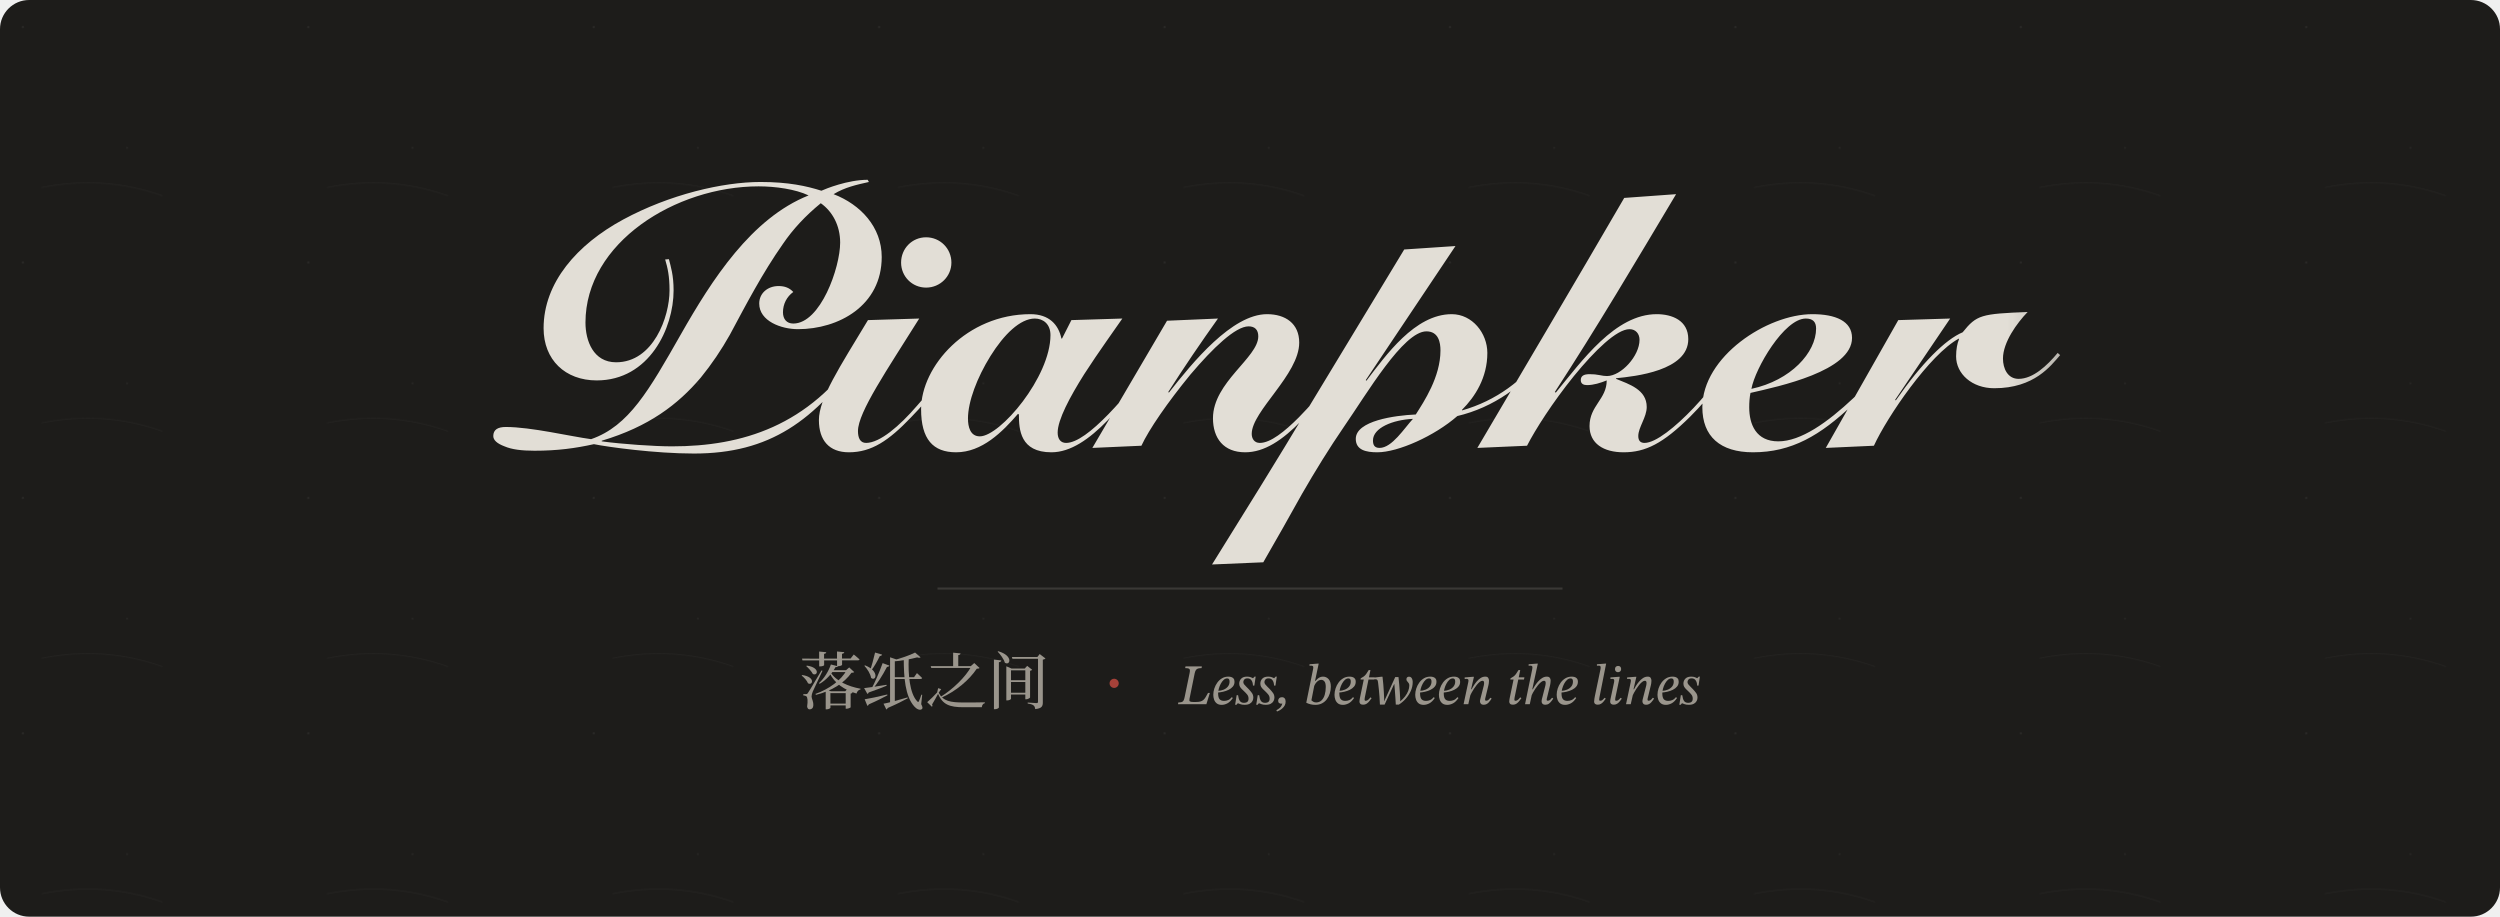
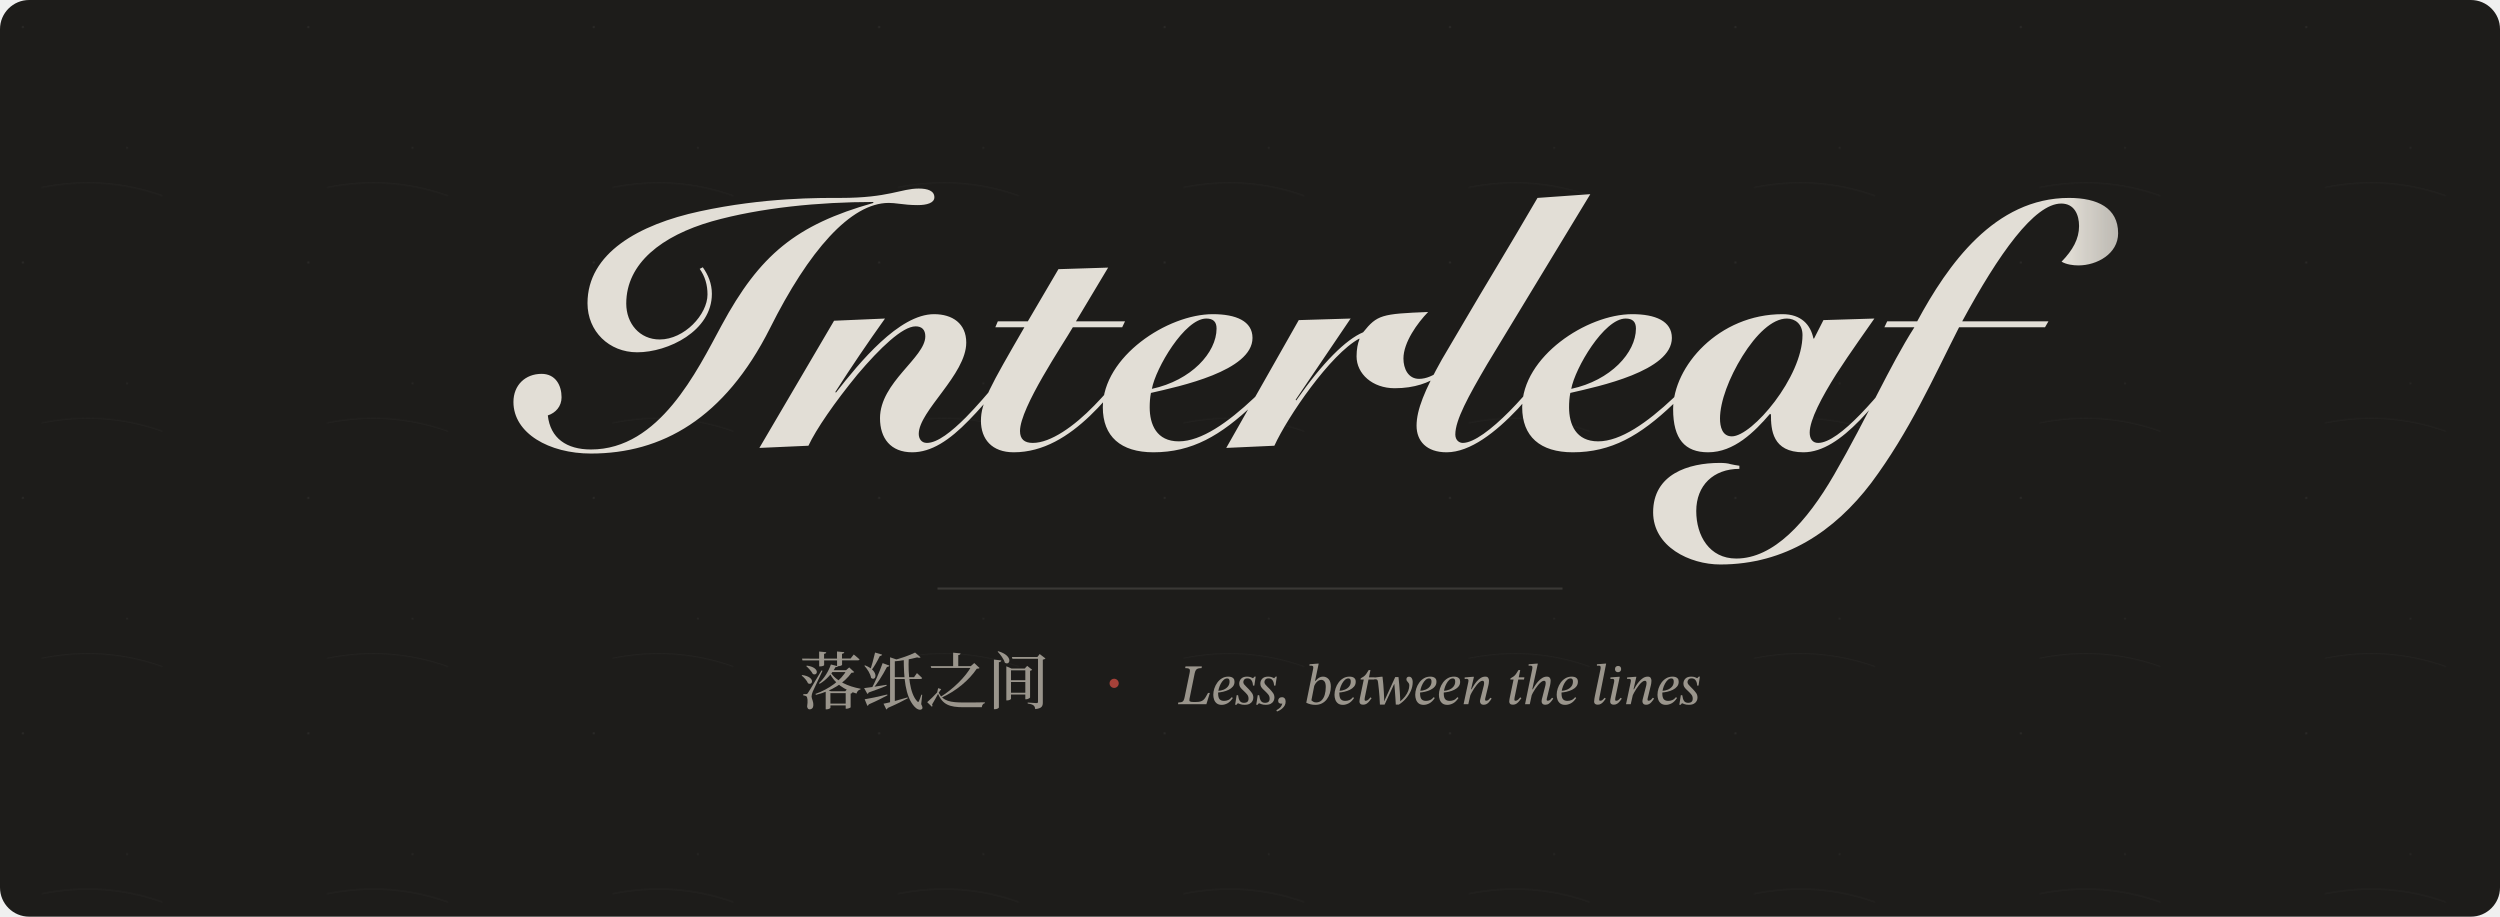
- <svg xmlns="http://www.w3.org/2000/svg" viewBox="0 0 1200 440" width="1200" height="440" role="img" aria-label="Pianpker · 落纸之间 · Less, between the lines">
+ <svg xmlns="http://www.w3.org/2000/svg" viewBox="0 0 1200 440" width="1200" height="440" role="img" aria-label="Interleaf · 落纸之间 · Less, between the lines">
  <style>
    .write { animation: write 1.6s cubic-bezier(0.45, 0.05, 0.25, 1) 0.2s both; }
-     @keyframes write { from { transform: translateX(-898px); } }
+     @keyframes write { from { transform: translateX(-917px); } }
    .hair { transform-origin: 600.0px 0; animation: hair 1s cubic-bezier(0.22, 1, 0.36, 1) 1.2s both; }
    @keyframes hair { from { transform: scaleX(0); } }
    .sub { animation: rise 1s cubic-bezier(0.22, 1, 0.36, 1) 1.5s both; }
    @keyframes rise { from { opacity: 0; transform: translateY(6px); } }
    .stamp { transform-box: fill-box; transform-origin: center; animation: stamp 0.9s cubic-bezier(0.22, 1, 0.36, 1) 1.75s both; }
    @keyframes stamp {
      0% { opacity: 0; transform: scale(1.4) rotate(-8deg); }
      45% { opacity: 1; transform: scale(0.95) rotate(-3deg); }
      100% { opacity: 1; transform: scale(1) rotate(-3deg); }
    }
    @media (prefers-reduced-motion: reduce) {
      .write, .hair, .sub { animation: none; }
      .stamp { animation: none; transform: rotate(-3deg); }
    }
  </style>
  <defs>
    <linearGradient id="edge" x1="0" x2="1">
      <stop offset="0.86" stop-color="#fff" />
      <stop offset="1" stop-color="#fff" stop-opacity="0" />
    </linearGradient>
    <mask id="reveal" maskUnits="userSpaceOnUse" x="0" y="0" width="1200" height="440">
-       <rect class="write" x="191" y="0" width="898" height="440" fill="url(#edge)" />
+       <rect class="write" x="200" y="0" width="917" height="440" fill="url(#edge)" />
    </mask>
    <pattern id="washi" width="137" height="113" patternUnits="userSpaceOnUse">
      <circle cx="11" cy="13" r="0.6" fill="#ffffff" opacity="0.05" />
      <circle cx="61" cy="71" r="0.5" fill="#ffffff" opacity="0.04" />
      <path d="M20 90 q30 -6 58 4" stroke="#ffffff" stroke-width="0.4" fill="none" opacity="0.035" />
    </pattern>
  </defs>
  <rect width="1200" height="440" rx="14" fill="#1d1c1a" />
  <rect width="1200" height="440" fill="url(#washi)" />
-   <path d="M417.075 87.35 416.475 86.3C406.875 86.3 396.225 90.65 394.275 91.55C387.225 89.3 378.525 87.35 365.025 87.35C346.875 87.35 321.375 93.35 299.175 105.35C276.975 117.35 260.925 135.65 260.925 157.55C260.925 172.7 271.275 182.6 286.425 182.6C311.625 182.6 323.325 157.55 323.325 139.4C323.325 132.05 321.975 128.0 321.075 124.4L319.275 124.55C320.475 128.6 321.375 132.5 321.375 139.4C321.375 152.15 313.575 173.9 295.725 173.9C284.775 173.9 281.025 163.55 281.025 154.85C281.025 116.45 324.375 89.45 364.125 89.45C372.225 89.45 381.825 90.8 388.125 93.8C360.675 104.75 341.775 134.15 326.775 160.55C311.475 187.4 301.875 204.5 283.725 210.8C273.675 209.45 254.925 204.95 242.775 204.95C238.875 204.95 236.775 206.3 236.775 209.3C236.775 211.25 238.575 212.9 242.175 214.25C245.625 215.75 250.425 216.35 256.575 216.35C267.675 216.35 276.225 215.15 285.075 213.2C291.675 214.55 314.475 217.7 333.075 217.7C369.375 217.7 391.125 202.25 413.925 169.85L412.425 168.95C388.275 204.5 356.175 214.25 322.575 214.25C314.175 214.25 298.725 213.2 288.825 211.85V211.55C311.475 204.8 325.425 194.15 336.375 181.25C341.625 174.8 346.275 167.9 350.325 160.7C358.125 146.15 365.925 131.15 375.825 117.05C380.625 110.0 386.625 103.55 393.975 97.55C399.525 101.45 403.275 108.2 403.275 116.45C403.275 128.45 393.825 155.3 380.775 155.3C377.625 155.3 375.825 153.2 375.825 149.9C375.825 146.0 377.625 142.4 380.775 140.15C378.975 138.2 376.725 137.3 373.725 137.3C368.475 137.3 364.425 140.75 364.425 145.7C364.425 154.1 374.925 158.0 383.025 158.0C402.525 158.0 423.225 146.75 423.225 123.35C423.225 108.95 413.025 98.15 400.125 93.2C405.525 89.9 411.075 88.7 417.075 87.35ZM441.225 152.9 416.625 153.65C402.975 176.3 393.075 191.3 393.075 201.65C393.075 211.4 398.025 217.1 407.475 217.1C418.425 217.1 426.675 211.4 437.175 200.45C447.525 189.95 455.925 177.8 461.475 170.0L460.125 169.4C454.875 176.6 449.925 183.8 440.175 194.75C431.775 204.5 422.325 212.6 415.725 212.6C412.875 212.6 411.825 210.2 411.825 206.9C411.825 197.9 425.925 177.35 441.225 152.9ZM432.525 126.05C432.525 132.65 437.775 138.05 444.525 138.05C451.275 138.05 456.675 132.65 456.675 126.05C456.675 119.3 451.275 113.9 444.525 113.9C437.775 113.9 432.525 119.3 432.525 126.05ZM538.725 152.9 514.275 153.65 509.775 162.5H509.475C508.125 155.9 503.625 150.8 494.625 150.8C464.025 150.8 442.125 175.85 442.125 196.4C442.125 210.8 447.825 217.1 458.925 217.1C471.375 217.1 481.125 207.35 488.625 198.65L489.075 198.95C489.075 206.15 489.675 217.1 504.675 217.1C523.125 217.1 540.675 191.75 557.175 170.6L556.125 170.0C540.825 190.1 521.925 212.6 511.725 212.6C509.175 212.6 507.675 210.8 507.675 207.65C507.675 201.5 513.525 190.55 520.425 179.6C527.175 169.1 536.175 156.65 538.725 152.9ZM470.325 209.45C465.675 209.45 464.625 204.8 464.625 200.9C464.625 192.8 468.975 181.25 475.425 170.9C481.875 160.55 489.675 152.9 496.725 152.9C500.625 152.9 504.225 155.45 504.225 160.85C504.225 180.95 480.075 209.45 470.325 209.45ZM524.325 215.0 547.875 213.95C551.475 206.15 560.475 193.1 571.425 179.75C582.225 167.0 593.025 156.65 599.325 156.65C602.325 156.65 603.975 158.3 603.975 161.45C603.975 171.65 582.225 183.5 582.225 200.75C582.225 210.35 587.325 217.1 597.675 217.1C606.825 217.1 615.525 211.4 624.975 201.65C633.975 192.5 643.125 180.8 650.775 170.45L649.275 169.7C645.525 174.8 633.525 190.1 623.475 200.3C616.575 207.2 609.825 212.6 604.725 212.6C602.025 212.6 600.825 210.5 600.825 208.25C600.825 197.3 623.625 179.75 623.625 164.45C623.625 155.3 617.025 150.8 608.175 150.8C591.375 150.8 572.475 173.9 561.075 188.45L560.775 188.15C568.425 176.15 576.375 164.45 584.625 152.9L560.175 153.95ZM698.625 118.1 674.025 119.75 627.975 195.8C612.975 220.85 597.375 245.9 581.775 270.95L606.375 269.9C612.675 258.95 618.825 248.15 624.975 237.05C631.275 226.1 638.025 215.15 645.225 204.65C656.025 189.05 673.575 159.05 684.675 159.05C690.525 159.05 691.425 164.45 691.425 168.2C691.425 180.95 683.475 192.8 679.575 198.95C669.525 199.4 650.775 201.95 650.775 210.65C650.775 216.05 655.725 217.1 661.125 217.1C671.025 217.1 688.575 209.3 699.525 199.7C716.625 195.65 731.925 185.15 742.875 170.0L741.525 169.1C730.875 182.75 718.125 192.35 701.775 197.0V196.7C708.075 190.4 713.925 181.25 713.925 169.4C713.925 159.95 706.725 150.8 696.825 150.8C679.125 150.8 665.175 170.6 655.875 182.75L655.575 182.45ZM659.025 211.4C659.025 205.4 668.475 201.5 678.225 201.05C674.025 205.55 668.175 215.0 662.175 215.0C659.475 215.0 659.025 213.2 659.025 211.4ZM709.125 215.0 732.975 213.95C736.875 206.3 745.275 193.1 755.475 180.5C765.525 168.2 776.025 158.0 782.175 158.0C785.175 158.0 786.975 160.25 786.975 163.1C786.975 170.9 778.125 180.5 771.375 180.5C770.325 180.5 769.125 180.35 767.775 180.05C766.425 179.75 764.775 179.6 762.975 179.6C760.125 179.6 758.775 180.5 758.775 182.45C758.775 184.25 760.125 184.85 761.775 184.85C764.925 184.85 768.225 183.8 771.225 182.6C771.225 191.6 762.975 194.75 762.975 204.5C762.975 212.9 769.725 217.1 779.325 217.1C789.825 217.1 798.225 212.9 811.275 200.0C821.475 189.8 829.875 178.4 835.425 170.3L833.775 169.7C829.725 175.85 821.775 186.35 812.925 195.8C804.225 204.95 794.775 212.6 789.375 212.6C787.425 212.6 786.375 211.55 786.375 209.3C786.375 205.1 790.425 200.3 790.425 195.35C790.425 186.95 781.875 184.4 775.725 181.85V181.55C784.875 180.65 810.375 177.95 810.375 162.8C810.375 153.8 802.575 150.8 795.225 150.8C775.275 150.8 759.375 173.15 746.775 188.45L746.325 188.15C766.275 157.55 785.175 125.6 804.525 93.2L779.625 95.0C756.075 135.5 732.675 174.95 709.125 215.0ZM909.675 170.6 908.025 169.7C903.975 175.7 897.825 183.2 889.725 191.0C877.125 202.85 864.375 211.85 853.575 211.85C842.925 211.85 839.625 203.75 839.625 195.5C839.625 193.25 839.775 190.85 840.225 188.6C853.875 185.45 888.975 178.1 888.975 162.2C888.975 154.1 881.025 150.8 869.925 150.8C848.175 150.8 817.125 171.2 817.125 195.5C817.125 209.45 825.675 217.1 841.425 217.1C859.875 217.1 873.675 209.15 889.575 194.0C897.825 185.9 904.275 178.25 909.675 170.6ZM871.725 157.7C871.725 169.25 859.575 182.6 840.675 186.65C842.475 176.75 856.425 152.9 866.775 152.9C870.075 152.9 871.725 154.4 871.725 157.7ZM876.375 215.0 899.475 213.95C905.775 200.15 926.325 170.0 940.275 162.5V162.95C939.525 164.75 938.925 167.6 938.925 171.05C938.925 179.45 946.575 186.35 957.225 186.35C976.575 186.35 984.375 175.55 988.875 170.45L987.675 169.4C982.575 175.55 975.825 181.85 968.925 181.85C963.675 181.85 961.425 176.9 961.425 172.1C961.425 164.3 968.175 155.0 973.275 149.75C950.925 150.65 948.825 151.1 942.075 159.5C933.825 162.95 922.575 174.05 909.975 192.2L909.675 191.9L936.075 152.9L911.175 153.65Z" fill="#e2ded6" mask="url(#reveal)" />
+   <path d="M337.35 128.3L335.85 129.05C338.4 132.65 339.6 136.7 339.6 141.35C339.6 150.95 328.5 162.95 316.65 162.95C307.05 162.95 300.6 155.3 300.6 145.7C300.6 126.35 317.7 113.15 341.7 106.25C365.1 99.65 393.45 96.95 419.1 96.95L419.25 97.4C382.05 107.9 364.65 122.3 346.35 156.2C334.5 178.1 316.5 215.75 283.65 215.75C271.95 215.75 264.15 210.35 262.95 199.4C266.7 198.2 269.55 195.05 269.55 190.7C269.55 185 266.7 179.45 259.95 179.45C252.15 179.45 246.45 184.85 246.45 192.95C246.45 207.95 263.55 217.7 283.65 217.7C317.55 217.7 347.7 201.05 369.6 157.55C388.2 120.35 408.3 97.4 426.6 97.4C427.95 97.4 429.75 97.55 432 97.85C434.25 98.15 437.1 98.45 440.55 98.45C444.9 98.45 448.5 97.4 448.5 94.7C448.5 91.55 445.2 90.5 441 90.5C432.45 90.5 426.6 95 403.5 95C393.75 95 366.9 94.7 335.85 101.45C306.6 107.75 282 121.55 282 145.55C282 159.05 292.35 169.1 305.85 169.1C320.7 169.1 341.7 158.9 341.7 141.05C341.7 136.1 339.9 131.9 337.35 128.3ZM364.5 215L388.05 213.95C391.65 206.15 400.65 193.1 411.6 179.75C422.4 167 433.2 156.65 439.5 156.65C442.5 156.65 444.15 158.3 444.15 161.45C444.15 171.65 422.4 183.5 422.4 200.75C422.4 210.35 427.5 217.1 437.85 217.1C447 217.1 455.7 211.4 465.15 201.65C474.15 192.5 483.3 180.8 490.95 170.45L489.45 169.7C485.7 174.8 473.7 190.1 463.65 200.3C456.75 207.2 450 212.6 444.9 212.6C442.2 212.6 441 210.5 441 208.25C441 197.3 463.8 179.75 463.8 164.45C463.8 155.3 457.2 150.8 448.35 150.8C431.55 150.8 412.65 173.9 401.25 188.45L400.95 188.15C408.6 176.15 416.55 164.45 424.8 152.9L400.35 153.95ZM477.75 157.1L491.7 157.1C475.2 185.6 470.85 193.25 470.85 201.95C470.85 210.8 476.1 217.1 486.6 217.1C515.1 217.1 534.9 186.2 548.7 169.85L547.35 169.1C543 174.5 534.6 185 525.3 194.6C515.55 204.65 504.3 212.6 495.75 212.6C491.7 212.6 489.6 210.8 489.6 206.9C489.6 195.65 510.3 165.2 514.95 157.1L538.65 157.1L540 154.25L516.45 154.25L531.9 128.45L508.05 129.2L493.35 154.25L478.95 154.25ZM621.9 170.6L620.25 169.7C616.2 175.7 610.05 183.2 601.95 191C589.35 202.85 576.6 211.85 565.8 211.85C555.15 211.85 551.85 203.75 551.85 195.5C551.85 193.25 552 190.85 552.45 188.6C566.1 185.45 601.2 178.1 601.2 162.2C601.2 154.1 593.25 150.8 582.15 150.8C560.4 150.8 529.35 171.2 529.35 195.5C529.35 209.45 537.9 217.1 553.65 217.1C572.1 217.1 585.9 209.15 601.8 194C610.05 185.9 616.5 178.25 621.9 170.6ZM583.95 157.7C583.95 169.25 571.8 182.6 552.9 186.65C554.7 176.75 568.65 152.9 579 152.9C582.3 152.9 583.95 154.4 583.95 157.7ZM588.6 215L611.7 213.95C618 200.15 638.55 170 652.5 162.5L652.5 162.95C651.75 164.75 651.15 167.6 651.15 171.05C651.15 179.45 658.8 186.35 669.45 186.35C688.8 186.35 696.6 175.55 701.1 170.45L699.9 169.4C694.8 175.55 688.05 181.85 681.15 181.85C675.9 181.85 673.65 176.9 673.65 172.1C673.65 164.3 680.4 155 685.5 149.75C663.15 150.65 661.05 151.1 654.3 159.5C646.05 162.95 634.8 174.05 622.2 192.2L621.9 191.9L648.3 152.9L623.4 153.65ZM763.35 93.2L738 95C723.6 119.75 711.6 139.25 703.05 153.95L692.1 172.55C683.85 187.25 679.95 196.7 679.95 204.35C679.95 211.7 684.75 217.1 694.35 217.1C705.75 217.1 718.05 207.35 728.55 196.25C739.65 184.1 744.75 175.7 748.65 170.15L747.15 169.4C736.35 186.5 712.65 212.6 702.15 212.6C700.35 212.6 698.55 211.25 698.55 208.55C698.55 201.65 704.7 190.4 713.85 174.8L733.95 141.65ZM823.2 170.6L821.55 169.7C817.5 175.7 811.35 183.2 803.25 191C790.65 202.85 777.9 211.85 767.1 211.85C756.45 211.85 753.15 203.75 753.15 195.5C753.15 193.25 753.3 190.85 753.75 188.6C767.4 185.45 802.5 178.1 802.5 162.2C802.5 154.1 794.55 150.8 783.45 150.8C761.7 150.8 730.65 171.2 730.65 195.5C730.65 209.45 739.2 217.1 754.95 217.1C773.4 217.1 787.2 209.15 803.1 194C811.35 185.9 817.8 178.25 823.2 170.6ZM785.25 157.7C785.25 169.25 773.1 182.6 754.2 186.65C756 176.75 769.95 152.9 780.3 152.9C783.6 152.9 785.25 154.4 785.25 157.7ZM899.7 152.9L875.25 153.65L870.75 162.5L870.45 162.5C869.1 155.9 864.6 150.8 855.6 150.8C825 150.8 803.1 175.85 803.1 196.4C803.1 210.8 808.8 217.1 819.9 217.1C832.35 217.1 842.1 207.35 849.6 198.65L850.05 198.95C850.05 206.15 850.65 217.1 865.65 217.1C884.1 217.1 901.65 191.75 918.15 170.6L917.1 170C901.8 190.1 882.9 212.6 872.7 212.6C870.15 212.6 868.65 210.8 868.65 207.65C868.65 201.5 874.5 190.55 881.4 179.6C888.15 169.1 897.15 156.65 899.7 152.9ZM831.3 209.45C826.65 209.45 825.6 204.8 825.6 200.9C825.6 192.8 829.95 181.25 836.4 170.9C842.85 160.55 850.65 152.9 857.7 152.9C861.6 152.9 865.2 155.45 865.2 160.85C865.2 180.95 841.05 209.45 831.3 209.45ZM920.25 154.25L905.85 154.25L904.5 157.1L918.9 157.1C906.9 175.85 896.55 199.85 880.35 227.9C867.15 250.7 851.25 268.1 833.4 268.1C820.5 268.1 814.2 257.15 814.2 245.3C814.2 233 822.45 225.05 834.9 225.05L834.9 223.55C833.55 223.4 832.2 223.1 830.7 222.8C829.35 222.35 827.55 222.2 825.45 222.2C810.45 222.2 793.5 227.6 793.5 245.9C793.5 262.4 811.05 270.95 825.75 270.95C856.95 270.95 880.65 254.9 898.2 231.8C916.65 207.05 928.05 181.25 940.35 157.1L981.6 157.1L983.25 154.25L941.85 154.25C959.4 121.85 976.5 97.7 989.4 97.7C995.7 97.7 997.95 103.1 997.95 108.5C997.95 114.65 994.95 120.05 989.55 125.6C991.8 126.95 995.1 127.4 997.65 127.4C1006.5 127.4 1016.7 121.85 1016.7 111.95C1016.7 99.8 1006.8 95 993.15 95C957.45 95 934.95 126.95 920.25 154.25Z" fill="#e2ded6" mask="url(#reveal)" />
  <rect class="hair" x="450.0" y="282" width="300" height="1" fill="#3a3835" />
  <g class="sub" fill="#9a958c">
    <path d="M384.993 316.13 385.173 317.0H393.213V319.88H393.603C394.593 319.88 395.583 319.52 395.583 319.28V317.0H401.793V319.79H402.183C403.323 319.76 404.193 319.34 404.193 319.13V316.97H411.783C412.203 316.97 412.503 316.82 412.563 316.49C411.543 315.53 409.803 314.15 409.803 314.15L408.273 316.1H404.163V313.82C404.913 313.73 405.183 313.43 405.243 313.04L401.763 312.71V316.13H395.553V313.85C396.303 313.76 396.543 313.46 396.603 313.07L393.183 312.74V316.16ZM397.323 337.73V338.6H407.343V337.73ZM397.323 331.82V332.69H407.343V331.82ZM405.933 331.82V340.19H406.323C407.073 340.19 408.273 339.71 408.303 339.5V332.93C408.753 332.87 409.113 332.66 409.263 332.45L406.833 330.62L405.693 331.82ZM398.523 321.71 397.953 322.58H407.163V321.71ZM406.383 321.71C403.743 326.54 397.953 330.74 391.413 333.08L391.653 333.53C399.303 331.64 405.243 327.83 408.693 322.94C409.413 322.91 409.773 322.85 410.013 322.58L407.613 320.36L406.053 321.74ZM398.613 322.64 398.163 322.94C400.533 328.07 405.393 331.19 411.123 332.9C411.423 331.82 412.113 331.1 413.043 330.92L413.073 330.59C407.163 329.51 401.193 326.93 398.673 322.64ZM398.823 318.95C397.773 322.1 395.523 325.79 393.093 327.89L393.453 328.22C396.663 326.39 399.483 323.12 401.073 320.18C401.793 320.24 402.033 320.12 402.153 319.79ZM387.003 333.17C386.673 333.17 385.593 333.17 385.593 333.17V333.8C386.193 333.83 386.613 333.95 387.003 334.19C387.663 334.58 387.813 336.47 387.423 339.14C387.543 340.01 387.993 340.49 388.533 340.49C389.673 340.49 390.363 339.77 390.393 338.6C390.483 336.53 389.583 335.48 389.553 334.34C389.553 333.68 389.793 332.78 390.123 331.97C390.573 330.8 393.483 324.92 394.803 321.98L394.323 321.8C388.443 331.7 388.443 331.7 387.783 332.66C387.453 333.17 387.333 333.17 386.943 333.17ZM387.303 319.49 387.003 319.73C388.083 320.69 389.553 322.28 390.183 323.51C392.463 324.68 393.843 320.42 387.303 319.49ZM385.053 324.02 384.783 324.26C385.953 325.16 387.363 326.72 387.843 327.98C390.093 329.3 391.593 324.89 385.023 324.02ZM398.583 331.88H398.973L396.723 330.98L396.333 331.55V340.49H396.693C397.863 340.49 398.613 339.89 398.613 339.71Z" />
    <path d="M415.023 335.6 416.343 338.81C416.643 338.72 416.913 338.45 417.033 338.09C421.023 336.35 423.933 334.85 425.973 333.74L425.883 333.35C421.533 334.43 417.003 335.36 415.023 335.66ZM415.233 319.34 414.903 319.58C416.283 321.05 417.843 323.48 418.113 325.37C420.333 327.35 422.463 322.22 415.233 319.37ZM414.753 330.23 416.343 333.08C416.643 332.99 416.853 332.78 416.973 332.39C420.963 331.01 423.663 329.96 425.583 329.15L425.523 328.7C421.533 329.39 416.703 330.08 414.693 330.29ZM423.663 318.29C421.953 323.03 419.943 327.59 418.233 330.74L418.653 331.01C421.143 328.04 423.543 324.38 425.763 320.09C426.393 320.12 426.753 319.82 426.903 319.49ZM420.033 313.22C419.343 316.25 418.383 319.73 417.633 321.74L418.053 321.98C419.523 320.24 421.053 317.45 422.343 314.87C422.943 314.87 423.303 314.57 423.393 314.21ZM427.233 315.5V338.09H427.533C428.973 338.09 429.483 337.73 429.513 337.61V317.24C430.203 317.18 430.593 317.0 430.683 316.67ZM439.233 313.22C436.803 314.48 432.063 316.19 428.223 317.06L428.343 317.54C432.483 317.24 437.283 316.37 440.253 315.53C441.003 315.8 441.573 315.8 441.873 315.5ZM428.913 325.04V325.91H441.843C442.263 325.91 442.533 325.76 442.623 325.43C441.693 324.47 440.133 323.09 440.133 323.09L438.753 325.04ZM424.053 337.7 425.433 340.55C425.733 340.46 426.003 340.19 426.093 339.83C430.263 338.06 433.383 336.44 435.753 335.15L435.603 334.76C431.073 336.14 426.333 337.37 424.053 337.79ZM433.803 315.98C433.803 325.13 434.463 334.16 438.843 339.08C439.833 340.25 441.543 341.21 442.533 340.34C442.983 339.92 442.833 339.26 442.173 338.0L442.653 333.5L442.263 333.44C441.903 334.58 441.423 335.87 441.093 336.53C440.853 337.07 440.643 337.07 440.313 336.68C436.623 333.02 435.813 323.39 436.203 315.92Z" />
    <path d="M446.733 319.73 447.003 320.6H467.313V319.73ZM457.503 313.28V320.18H459.963V314.45C460.713 314.36 461.013 314.06 461.073 313.64ZM466.323 319.73C463.473 324.98 457.323 330.89 451.443 334.52L451.773 334.94C459.033 331.7 465.273 326.33 468.843 320.99C469.623 320.96 469.953 320.9 470.193 320.63L467.643 318.26L465.993 319.73ZM450.513 332.6 451.773 330.77 450.303 330.32 449.823 332.39C448.563 333.8 446.373 335.93 445.053 337.04L447.333 339.26C447.573 338.99 447.663 338.57 447.393 338.15C448.233 336.8 449.703 334.13 450.513 332.57ZM450.513 332.54 450.123 332.75C452.433 338.3 455.823 339.47 462.543 339.47C464.643 339.47 469.383 339.47 471.273 339.47C471.333 338.54 471.783 337.73 472.713 337.52V337.1C470.313 337.19 464.973 337.19 462.693 337.19C456.213 337.19 452.763 336.62 450.573 332.57ZM493.053 332.51H484.413V333.38H493.053ZM493.143 320.9H484.413V321.77H493.143ZM493.113 326.48H484.473V327.35H493.113ZM491.883 320.87H492.153V335.66H492.513C493.353 335.66 494.403 335.03 494.433 334.79V321.98C494.943 321.89 495.303 321.68 495.453 321.5L493.053 319.61ZM483.033 319.82V336.2H483.393C484.563 336.2 485.283 335.63 485.283 335.45V320.87H485.523ZM479.163 312.56 478.863 312.77C480.183 314.12 481.833 316.37 482.343 318.11C484.863 319.73 486.573 314.75 479.163 312.59ZM480.603 317.0 477.093 316.61V340.43H477.543C478.473 340.43 479.463 339.89 479.463 339.59V317.87C480.303 317.75 480.543 317.45 480.633 317.0ZM499.233 315.35H485.703L485.973 316.22H499.233ZM497.943 315.35H498.243V336.8C498.243 337.28 498.063 337.49 497.463 337.49C496.803 337.49 493.293 337.22 493.293 337.22V337.7C494.853 337.91 495.633 338.21 496.143 338.63C496.593 338.99 496.803 339.59 496.893 340.37C500.163 340.04 500.553 338.9 500.553 337.1V316.64C501.153 316.55 501.633 316.31 501.843 316.07L499.053 313.94Z" />
    <circle cx="534.793" cy="328" r="2.2" fill="#a54139" />
    <path d="M579.068 338.0H565.434L565.599 337.172Q566.676 337.172 567.242 336.979Q567.807 336.786 568.111 336.234Q568.415 335.682 568.635 334.578L571.009 323.068Q571.202 322.158 571.147 321.633Q571.092 321.109 570.581 320.902Q570.071 320.695 568.884 320.695L569.049 319.867H576.888L576.75 320.695Q575.756 320.695 575.108 320.874Q574.459 321.054 574.073 321.578Q573.686 322.102 573.465 323.096L570.954 335.461Q570.761 336.372 571.147 336.661Q571.533 336.951 572.748 336.951H574.045Q575.37 336.951 576.198 336.717Q577.026 336.482 577.605 335.985Q578.185 335.488 578.696 334.647Q579.206 333.805 579.841 332.618H580.724ZM586.437 338.331Q584.919 338.331 584.036 337.627Q583.153 336.924 582.767 335.82Q582.38 334.716 582.38 333.501Q582.38 332.011 582.877 330.479Q583.374 328.947 584.312 327.65Q585.251 326.353 586.589 325.566Q587.928 324.78 589.611 324.78Q590.219 324.78 590.895 324.945Q591.571 325.111 592.068 325.649Q592.565 326.187 592.565 327.264Q592.565 328.588 591.778 329.541Q590.991 330.493 589.749 331.1Q588.507 331.707 587.114 332.025Q585.72 332.342 584.505 332.425V331.624Q586.106 331.569 587.39 331.017Q588.673 330.465 589.432 329.485Q590.191 328.506 590.191 327.153Q590.191 326.408 589.929 326.022Q589.667 325.635 589.032 325.635Q588.121 325.635 587.334 326.367Q586.548 327.098 585.954 328.216Q585.361 329.334 585.03 330.562Q584.699 331.79 584.699 332.784Q584.699 334.881 585.43 335.654Q586.161 336.427 587.541 336.427Q588.59 336.427 589.529 336.027Q590.467 335.626 591.267 334.633L591.764 335.047Q590.522 336.896 589.142 337.614Q587.762 338.331 586.437 338.331ZM597.395 338.304Q596.097 338.304 595.311 337.986Q594.524 337.669 594.221 337.558H594.138L593.475 338.304H592.868L593.586 333.694H594.276Q594.497 335.488 595.118 336.427Q595.739 337.365 597.146 337.365Q598.112 337.365 598.706 336.896Q599.299 336.427 599.299 335.35Q599.299 334.219 598.678 333.432Q598.057 332.646 597.257 331.9Q596.705 331.348 596.139 330.824Q595.573 330.3 595.2 329.651Q594.828 329.002 594.828 328.147Q594.828 326.739 595.766 325.759Q596.705 324.78 598.581 324.78Q599.685 324.78 600.417 325.083Q601.148 325.387 601.397 325.525H601.479L602.197 324.78H602.721L602.087 329.085H601.424Q601.369 327.484 600.693 326.546Q600.017 325.608 598.802 325.608Q597.726 325.608 597.257 326.187Q596.787 326.767 596.787 327.374Q596.787 327.954 597.188 328.492Q597.588 329.03 598.195 329.596Q598.802 330.162 599.409 330.824Q600.293 331.762 600.941 332.659Q601.59 333.556 601.59 334.881Q601.59 335.682 601.19 336.468Q600.789 337.255 599.879 337.779Q598.968 338.304 597.395 338.304ZM607.524 338.304Q606.227 338.304 605.44 337.986Q604.653 337.669 604.35 337.558H604.267L603.605 338.304H602.997L603.715 333.694H604.405Q604.626 335.488 605.247 336.427Q605.868 337.365 607.275 337.365Q608.241 337.365 608.835 336.896Q609.428 336.427 609.428 335.35Q609.428 334.219 608.807 333.432Q608.186 332.646 607.386 331.9Q606.834 331.348 606.268 330.824Q605.702 330.3 605.33 329.651Q604.957 329.002 604.957 328.147Q604.957 326.739 605.895 325.759Q606.834 324.78 608.711 324.78Q609.815 324.78 610.546 325.083Q611.277 325.387 611.526 325.525H611.609L612.326 324.78H612.851L612.216 329.085H611.553Q611.498 327.484 610.822 326.546Q610.146 325.608 608.931 325.608Q607.855 325.608 607.386 326.187Q606.917 326.767 606.917 327.374Q606.917 327.954 607.317 328.492Q607.717 329.03 608.324 329.596Q608.931 330.162 609.539 330.824Q610.422 331.762 611.07 332.659Q611.719 333.556 611.719 334.881Q611.719 335.682 611.319 336.468Q610.919 337.255 610.008 337.779Q609.097 338.304 607.524 338.304ZM612.961 341.533 612.657 340.898Q613.375 340.539 614.231 339.849Q615.086 339.159 615.5 337.752L614.645 336.896L616.411 337.2Q615.666 337.779 614.948 337.779Q614.479 337.779 613.996 337.462Q613.513 337.144 613.513 336.372Q613.513 335.682 613.996 335.171Q614.479 334.66 615.335 334.66Q616.19 334.66 616.646 335.226Q617.101 335.792 617.101 336.786Q617.101 337.834 616.646 338.635Q616.19 339.435 615.514 340.029Q614.838 340.622 614.148 340.995Q613.458 341.367 612.961 341.533ZM631.37 338.331Q629.024 338.331 627.009 337.31L630.266 321.274Q630.294 321.192 630.335 320.874Q630.377 320.557 630.377 320.308Q630.377 319.839 630.087 319.674Q629.797 319.508 629.383 319.508Q629.162 319.508 628.859 319.536Q628.555 319.563 628.555 319.563V318.846L632.364 318.542H632.971L631.205 326.905H631.343Q631.922 326.242 632.502 325.759Q633.081 325.276 633.716 325.028Q634.351 324.78 635.041 324.78Q636.614 324.78 637.704 325.953Q638.795 327.126 638.795 329.61Q638.795 331.293 638.298 332.866Q637.801 334.44 636.863 335.668Q635.924 336.896 634.544 337.614Q633.164 338.331 631.37 338.331ZM631.729 337.172Q633.302 337.172 634.337 336.178Q635.372 335.185 635.869 333.501Q636.366 331.818 636.366 329.72Q636.366 327.843 635.731 327.084Q635.096 326.325 634.213 326.325Q633.385 326.325 632.709 326.794Q632.033 327.264 631.563 327.94Q631.094 328.616 630.818 329.278L629.466 336.178Q629.742 336.427 630.321 336.799Q630.901 337.172 631.729 337.172ZM644.618 338.331Q643.1 338.331 642.217 337.627Q641.334 336.924 640.947 335.82Q640.561 334.716 640.561 333.501Q640.561 332.011 641.058 330.479Q641.555 328.947 642.493 327.65Q643.431 326.353 644.77 325.566Q646.109 324.78 647.792 324.78Q648.399 324.78 649.076 324.945Q649.752 325.111 650.249 325.649Q650.745 326.187 650.745 327.264Q650.745 328.588 649.959 329.541Q649.172 330.493 647.93 331.1Q646.688 331.707 645.294 332.025Q643.901 332.342 642.686 332.425V331.624Q644.287 331.569 645.57 331.017Q646.854 330.465 647.613 329.485Q648.372 328.506 648.372 327.153Q648.372 326.408 648.11 326.022Q647.847 325.635 647.213 325.635Q646.302 325.635 645.515 326.367Q644.729 327.098 644.135 328.216Q643.542 329.334 643.211 330.562Q642.879 331.79 642.879 332.784Q642.879 334.881 643.611 335.654Q644.342 336.427 645.722 336.427Q646.771 336.427 647.709 336.027Q648.648 335.626 649.448 334.633L649.945 335.047Q648.703 336.896 647.323 337.614Q645.943 338.331 644.618 338.331ZM654.223 338.248Q653.367 338.248 652.953 337.834Q652.539 337.42 652.539 336.786Q652.539 336.427 652.622 335.916Q652.705 335.406 652.733 335.212L654.609 326.187H653.036L653.147 325.608Q654.03 325.138 654.623 324.697Q655.217 324.255 655.755 323.538Q656.293 322.82 656.983 321.633H657.811L655.189 334.412Q655.189 334.412 655.092 334.923Q654.996 335.433 654.996 335.792Q654.996 336.013 655.092 336.192Q655.189 336.372 655.465 336.372Q656.072 336.372 656.583 336.013Q657.093 335.654 657.811 334.716L658.363 335.13Q657.977 335.654 657.425 336.399Q656.873 337.144 656.1 337.696Q655.327 338.248 654.223 338.248ZM659.605 326.187H656.541L656.762 325.111H659.826ZM664.601 338.221H662.365Q662.282 336.123 662.158 334.412Q662.034 332.701 661.868 331.086Q661.703 329.472 661.482 327.678Q661.371 326.712 661.137 326.38Q660.902 326.049 660.212 326.049Q659.991 326.049 659.812 326.063Q659.633 326.077 659.329 326.132V325.276L662.945 324.835H663.607Q663.828 326.601 663.98 328.437Q664.131 330.272 664.242 332.094Q664.352 333.915 664.407 335.654L664.352 336.62H664.407L669.707 325H671.28Q671.473 326.767 671.625 328.547Q671.777 330.327 671.901 332.094Q672.025 333.86 672.108 335.654L672.053 336.62H672.108Q673.46 335.571 674.44 334.274Q675.42 332.977 675.944 331.624Q676.469 330.272 676.469 329.085Q676.469 328.45 676.262 328.064Q676.055 327.678 675.779 327.402Q675.503 327.126 675.296 326.822Q675.089 326.518 675.089 326.022Q675.089 325.387 675.461 325.097Q675.834 324.807 676.331 324.807Q677.021 324.807 677.407 325.235Q677.793 325.663 677.945 326.256Q678.097 326.85 678.097 327.402Q678.097 329.61 677.172 331.666Q676.248 333.722 674.73 335.419Q673.212 337.117 671.418 338.221H669.983Q669.9 336.565 669.789 334.923Q669.679 333.28 669.555 331.638Q669.431 329.996 669.293 328.368H669.182ZM683.369 338.331Q681.851 338.331 680.967 337.627Q680.084 336.924 679.698 335.82Q679.311 334.716 679.311 333.501Q679.311 332.011 679.808 330.479Q680.305 328.947 681.243 327.65Q682.182 326.353 683.52 325.566Q684.859 324.78 686.543 324.78Q687.15 324.78 687.826 324.945Q688.502 325.111 688.999 325.649Q689.496 326.187 689.496 327.264Q689.496 328.588 688.709 329.541Q687.923 330.493 686.681 331.1Q685.439 331.707 684.045 332.025Q682.651 332.342 681.437 332.425V331.624Q683.037 331.569 684.321 331.017Q685.604 330.465 686.363 329.485Q687.122 328.506 687.122 327.153Q687.122 326.408 686.86 326.022Q686.598 325.635 685.963 325.635Q685.052 325.635 684.266 326.367Q683.479 327.098 682.886 328.216Q682.292 329.334 681.961 330.562Q681.63 331.79 681.63 332.784Q681.63 334.881 682.361 335.654Q683.093 336.427 684.473 336.427Q685.521 336.427 686.46 336.027Q687.398 335.626 688.199 334.633L688.695 335.047Q687.453 336.896 686.073 337.614Q684.693 338.331 683.369 338.331ZM694.74 338.331Q693.222 338.331 692.339 337.627Q691.455 336.924 691.069 335.82Q690.683 334.716 690.683 333.501Q690.683 332.011 691.179 330.479Q691.676 328.947 692.615 327.65Q693.553 326.353 694.892 325.566Q696.23 324.78 697.914 324.78Q698.521 324.78 699.197 324.945Q699.873 325.111 700.37 325.649Q700.867 326.187 700.867 327.264Q700.867 328.588 700.08 329.541Q699.294 330.493 698.052 331.1Q696.81 331.707 695.416 332.025Q694.022 332.342 692.808 332.425V331.624Q694.409 331.569 695.692 331.017Q696.975 330.465 697.734 329.485Q698.493 328.506 698.493 327.153Q698.493 326.408 698.231 326.022Q697.969 325.635 697.334 325.635Q696.423 325.635 695.637 326.367Q694.85 327.098 694.257 328.216Q693.663 329.334 693.332 330.562Q693.001 331.79 693.001 332.784Q693.001 334.881 693.732 335.654Q694.464 336.427 695.844 336.427Q696.893 336.427 697.831 336.027Q698.769 335.626 699.57 334.633L700.067 335.047Q698.825 336.896 697.445 337.614Q696.065 338.331 694.74 338.331ZM712.211 338.276Q711.189 338.276 710.789 337.765Q710.389 337.255 710.389 336.648Q710.389 336.316 710.458 335.999Q710.527 335.682 710.555 335.571L712.183 329.196Q712.183 329.196 712.28 328.74Q712.376 328.285 712.376 327.871Q712.376 327.402 712.211 327.084Q712.045 326.767 711.576 326.767Q710.969 326.767 710.251 327.333Q709.533 327.898 708.816 328.795Q708.098 329.692 707.463 330.672Q706.829 331.652 706.359 332.521Q705.89 333.391 705.669 333.888L706.194 331.128Q706.58 330.382 707.229 329.32Q707.877 328.257 708.733 327.222Q709.589 326.187 710.651 325.483Q711.714 324.78 712.956 324.78Q713.977 324.78 714.35 325.387Q714.722 325.994 714.722 326.739Q714.722 327.429 714.626 327.954Q714.529 328.478 714.474 328.782L712.928 335.157Q712.928 335.157 712.887 335.364Q712.845 335.571 712.845 335.82Q712.845 336.344 713.37 336.344Q714.087 336.344 714.598 335.82Q715.109 335.295 715.412 334.909L715.992 335.323Q715.716 335.709 715.371 336.206Q715.026 336.703 714.57 337.186Q714.115 337.669 713.535 337.972Q712.956 338.276 712.211 338.276ZM704.786 338.0H702.523L704.759 327.512Q704.759 327.512 704.814 327.208Q704.869 326.905 704.869 326.601Q704.869 326.242 704.648 326.049Q704.427 325.856 703.958 325.856Q703.682 325.856 703.365 325.884Q703.047 325.911 703.047 325.911V325.166L706.884 324.862H707.491L706.111 330.852H706.415ZM726.121 338.248Q725.265 338.248 724.851 337.834Q724.437 337.42 724.437 336.786Q724.437 336.427 724.52 335.916Q724.603 335.406 724.631 335.212L726.507 326.187H724.934L725.045 325.608Q725.928 325.138 726.521 324.697Q727.115 324.255 727.653 323.538Q728.191 322.82 728.881 321.633H729.709L727.087 334.412Q727.087 334.412 726.99 334.923Q726.894 335.433 726.894 335.792Q726.894 336.013 726.99 336.192Q727.087 336.372 727.363 336.372Q727.97 336.372 728.481 336.013Q728.991 335.654 729.709 334.716L730.261 335.13Q729.875 335.654 729.323 336.399Q728.771 337.144 727.998 337.696Q727.225 338.248 726.121 338.248ZM731.503 326.187H728.439L728.66 325.111H731.724ZM741.77 338.276Q741.08 338.276 740.694 338.041Q740.307 337.807 740.142 337.434Q739.976 337.062 739.976 336.648Q739.976 336.316 740.031 335.999Q740.087 335.682 740.114 335.571L741.743 329.196Q741.743 329.196 741.839 328.74Q741.936 328.285 741.936 327.871Q741.936 327.402 741.77 327.084Q741.605 326.767 741.135 326.767Q740.528 326.767 739.797 327.333Q739.065 327.898 738.32 328.782Q737.575 329.665 736.926 330.658Q736.278 331.652 735.795 332.521Q735.312 333.391 735.119 333.888L735.588 331.128Q735.974 330.382 736.637 329.32Q737.299 328.257 738.196 327.222Q739.093 326.187 740.183 325.483Q741.273 324.78 742.515 324.78Q743.205 324.78 743.592 325.056Q743.978 325.332 744.144 325.787Q744.309 326.242 744.309 326.739Q744.309 327.264 744.213 327.871Q744.116 328.478 744.061 328.782L742.515 335.157Q742.515 335.157 742.46 335.364Q742.405 335.571 742.405 335.82Q742.405 336.344 742.929 336.344Q743.675 336.344 744.185 335.82Q744.696 335.295 744.999 334.909L745.579 335.323Q745.22 335.82 744.71 336.523Q744.199 337.227 743.481 337.752Q742.764 338.276 741.77 338.276ZM734.291 338.0H732.027L735.477 321.164Q735.477 321.164 735.519 320.847Q735.56 320.529 735.56 320.226Q735.56 319.922 735.326 319.715Q735.091 319.508 734.677 319.508Q734.401 319.508 734.07 319.536Q733.739 319.563 733.739 319.563V318.846L737.52 318.542H738.155L736.195 327.595L735.505 330.852H735.836ZM751.265 338.331Q749.747 338.331 748.863 337.627Q747.98 336.924 747.594 335.82Q747.207 334.716 747.207 333.501Q747.207 332.011 747.704 330.479Q748.201 328.947 749.139 327.65Q750.078 326.353 751.416 325.566Q752.755 324.78 754.439 324.78Q755.046 324.78 755.722 324.945Q756.398 325.111 756.895 325.649Q757.392 326.187 757.392 327.264Q757.392 328.588 756.605 329.541Q755.819 330.493 754.577 331.1Q753.335 331.707 751.941 332.025Q750.547 332.342 749.333 332.425V331.624Q750.933 331.569 752.217 331.017Q753.5 330.465 754.259 329.485Q755.018 328.506 755.018 327.153Q755.018 326.408 754.756 326.022Q754.494 325.635 753.859 325.635Q752.948 325.635 752.162 326.367Q751.375 327.098 750.782 328.216Q750.188 329.334 749.857 330.562Q749.526 331.79 749.526 332.784Q749.526 334.881 750.257 335.654Q750.989 336.427 752.369 336.427Q753.417 336.427 754.356 336.027Q755.294 335.626 756.095 334.633L756.591 335.047Q755.349 336.896 753.969 337.614Q752.589 338.331 751.265 338.331ZM766.914 338.248Q766.086 338.248 765.63 337.876Q765.175 337.503 765.175 336.786Q765.175 336.234 765.313 335.392Q765.451 334.55 765.561 334.026L768.239 321.219Q768.239 321.219 768.28 320.943Q768.321 320.667 768.321 320.336Q768.321 320.06 768.17 319.784Q768.018 319.508 767.466 319.508Q767.107 319.508 766.817 319.536Q766.527 319.563 766.527 319.563V318.846L770.336 318.542H770.943L767.742 334.688Q767.687 335.019 767.645 335.364Q767.604 335.709 767.604 335.847Q767.604 336.123 767.742 336.247Q767.88 336.372 768.128 336.372Q768.846 336.372 769.37 335.833Q769.895 335.295 770.226 334.936L770.778 335.35Q770.309 336.013 769.757 336.689Q769.205 337.365 768.515 337.807Q767.825 338.248 766.914 338.248ZM774.614 338.248Q773.786 338.248 773.331 337.876Q772.875 337.503 772.875 336.786Q772.875 336.427 772.972 335.861Q773.069 335.295 773.345 334.081L774.752 327.512Q774.752 327.512 774.794 327.264Q774.835 327.015 774.835 326.656Q774.835 326.38 774.669 326.118Q774.504 325.856 773.952 325.856Q773.593 325.856 773.303 325.884Q773.013 325.911 773.013 325.911V325.166L776.877 324.862H777.485L775.415 334.688Q775.415 334.688 775.346 335.116Q775.277 335.544 775.277 335.847Q775.277 336.372 775.773 336.372Q776.491 336.372 777.043 335.833Q777.595 335.295 777.926 334.936L778.478 335.35Q778.009 336.013 777.457 336.689Q776.905 337.365 776.215 337.807Q775.525 338.248 774.614 338.248ZM776.629 322.654Q776.022 322.654 775.608 322.268Q775.194 321.882 775.194 321.164Q775.194 320.446 775.608 320.046Q776.022 319.646 776.712 319.646Q777.402 319.646 777.774 320.06Q778.147 320.474 778.147 321.164Q778.147 321.854 777.705 322.254Q777.264 322.654 776.629 322.654ZM790.181 338.276Q789.159 338.276 788.759 337.765Q788.359 337.255 788.359 336.648Q788.359 336.316 788.428 335.999Q788.497 335.682 788.525 335.571L790.153 329.196Q790.153 329.196 790.25 328.74Q790.346 328.285 790.346 327.871Q790.346 327.402 790.181 327.084Q790.015 326.767 789.546 326.767Q788.939 326.767 788.221 327.333Q787.503 327.898 786.786 328.795Q786.068 329.692 785.433 330.672Q784.799 331.652 784.329 332.521Q783.86 333.391 783.639 333.888L784.164 331.128Q784.55 330.382 785.199 329.32Q785.847 328.257 786.703 327.222Q787.559 326.187 788.621 325.483Q789.684 324.78 790.926 324.78Q791.947 324.78 792.32 325.387Q792.692 325.994 792.692 326.739Q792.692 327.429 792.596 327.954Q792.499 328.478 792.444 328.782L790.898 335.157Q790.898 335.157 790.857 335.364Q790.815 335.571 790.815 335.82Q790.815 336.344 791.34 336.344Q792.057 336.344 792.568 335.82Q793.079 335.295 793.382 334.909L793.962 335.323Q793.686 335.709 793.341 336.206Q792.996 336.703 792.54 337.186Q792.085 337.669 791.505 337.972Q790.926 338.276 790.181 338.276ZM782.756 338.0H780.493L782.729 327.512Q782.729 327.512 782.784 327.208Q782.839 326.905 782.839 326.601Q782.839 326.242 782.618 326.049Q782.397 325.856 781.928 325.856Q781.652 325.856 781.335 325.884Q781.017 325.911 781.017 325.911V325.166L784.854 324.862H785.461L784.081 330.852H784.385ZM799.647 338.331Q798.129 338.331 797.246 337.627Q796.363 336.924 795.977 335.82Q795.59 334.716 795.59 333.501Q795.59 332.011 796.087 330.479Q796.584 328.947 797.522 327.65Q798.461 326.353 799.799 325.566Q801.138 324.78 802.821 324.78Q803.429 324.78 804.105 324.945Q804.781 325.111 805.278 325.649Q805.775 326.187 805.775 327.264Q805.775 328.588 804.988 329.541Q804.201 330.493 802.959 331.1Q801.717 331.707 800.324 332.025Q798.93 332.342 797.715 332.425V331.624Q799.316 331.569 800.6 331.017Q801.883 330.465 802.642 329.485Q803.401 328.506 803.401 327.153Q803.401 326.408 803.139 326.022Q802.877 325.635 802.242 325.635Q801.331 325.635 800.544 326.367Q799.758 327.098 799.164 328.216Q798.571 329.334 798.24 330.562Q797.909 331.79 797.909 332.784Q797.909 334.881 798.64 335.654Q799.371 336.427 800.751 336.427Q801.8 336.427 802.739 336.027Q803.677 335.626 804.477 334.633L804.974 335.047Q803.732 336.896 802.352 337.614Q800.972 338.331 799.647 338.331ZM810.605 338.304Q809.307 338.304 808.521 337.986Q807.734 337.669 807.431 337.558H807.348L806.685 338.304H806.078L806.796 333.694H807.486Q807.707 335.488 808.328 336.427Q808.949 337.365 810.356 337.365Q811.322 337.365 811.916 336.896Q812.509 336.427 812.509 335.35Q812.509 334.219 811.888 333.432Q811.267 332.646 810.467 331.9Q809.915 331.348 809.349 330.824Q808.783 330.3 808.41 329.651Q808.038 329.002 808.038 328.147Q808.038 326.739 808.976 325.759Q809.915 324.78 811.791 324.78Q812.895 324.78 813.627 325.083Q814.358 325.387 814.607 325.525H814.689L815.407 324.78H815.931L815.297 329.085H814.634Q814.579 327.484 813.903 326.546Q813.227 325.608 812.012 325.608Q810.936 325.608 810.467 326.187Q809.997 326.767 809.997 327.374Q809.997 327.954 810.398 328.492Q810.798 329.03 811.405 329.596Q812.012 330.162 812.619 330.824Q813.503 331.762 814.151 332.659Q814.8 333.556 814.8 334.881Q814.8 335.682 814.4 336.468Q813.999 337.255 813.089 337.779Q812.178 338.304 810.605 338.304Z" />
  </g>
</svg>
